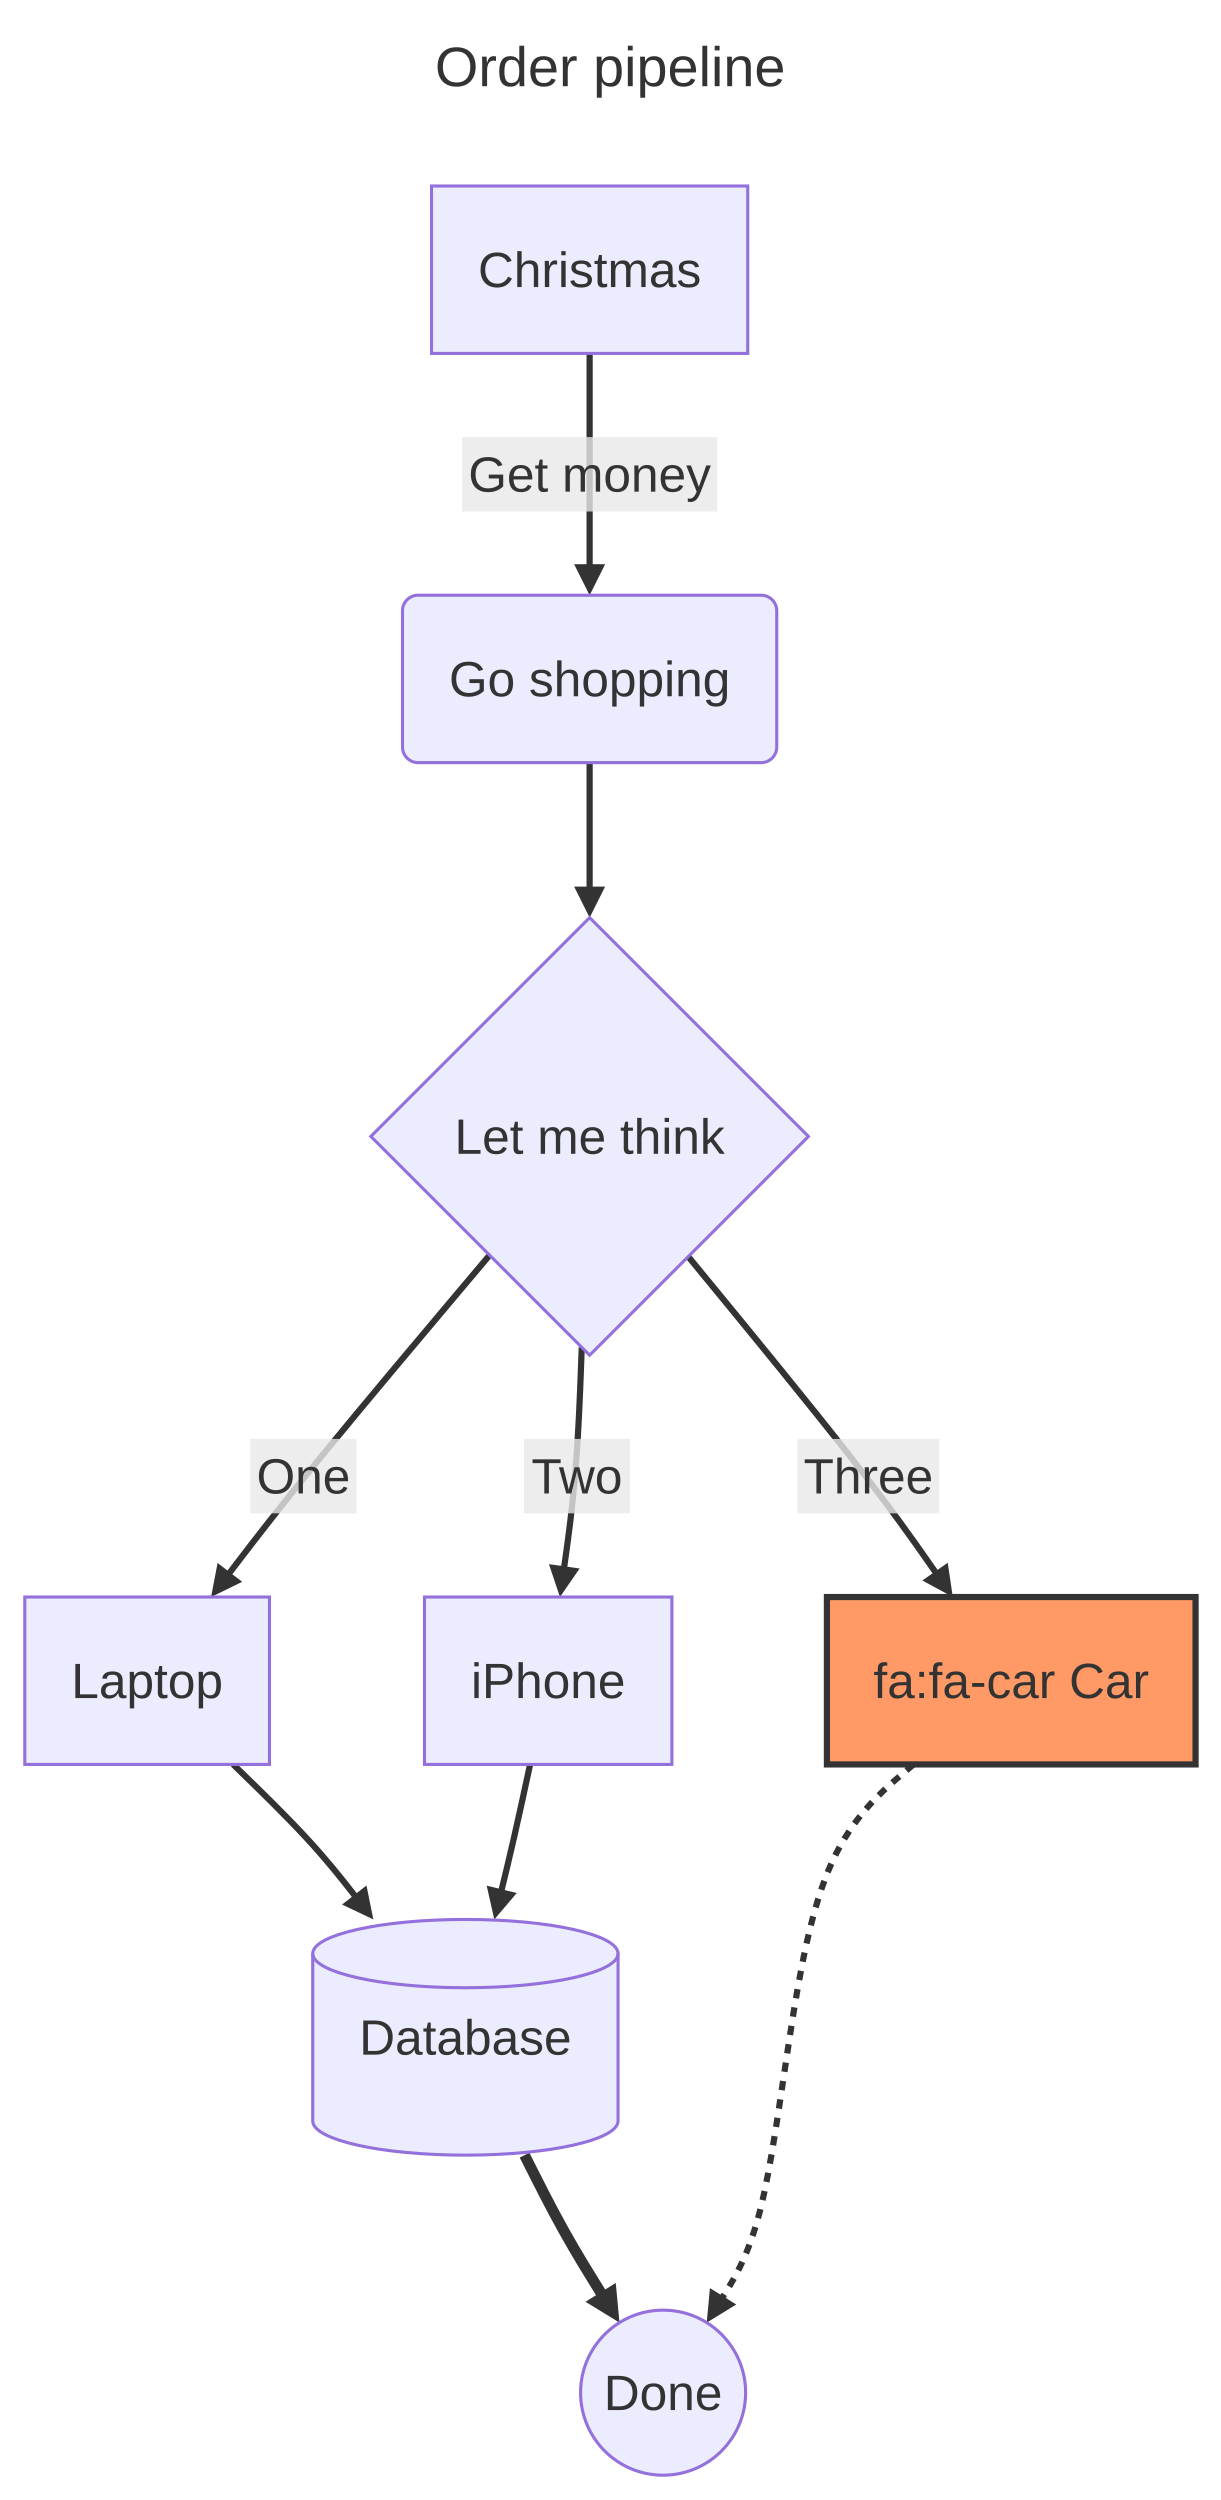
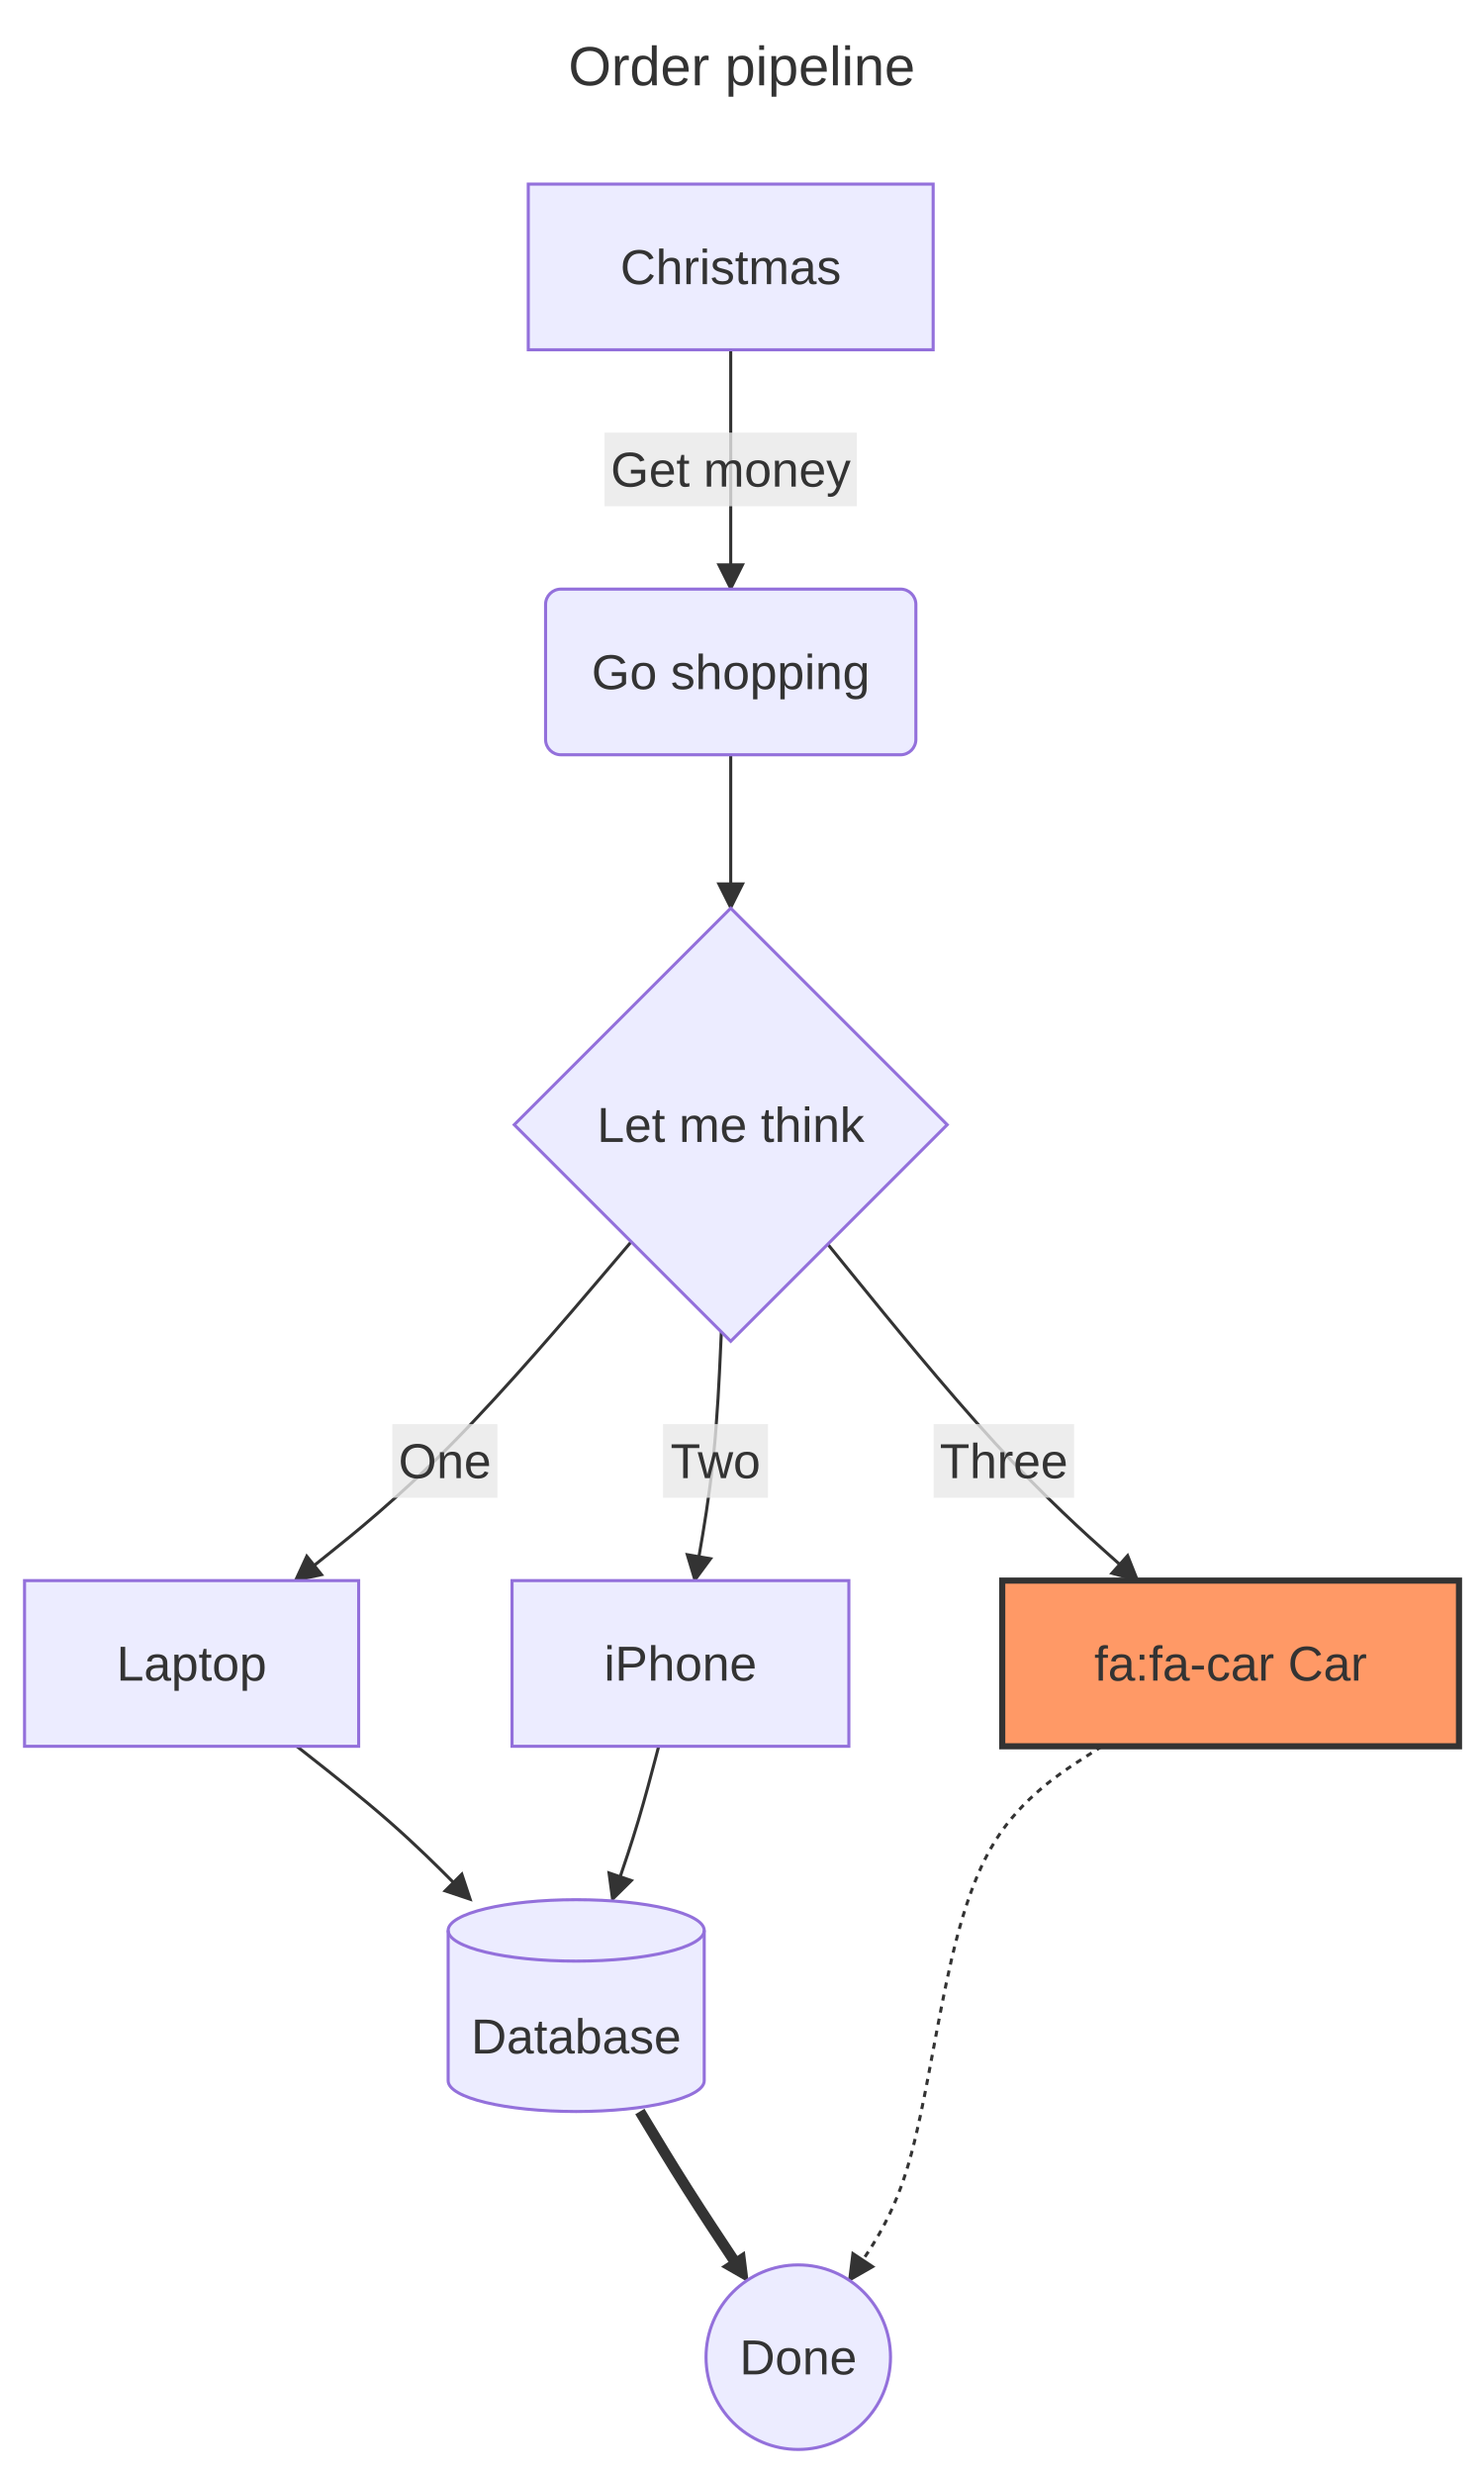
- <svg xmlns="http://www.w3.org/2000/svg" id="my-svg" width="100%" class="flowchart" style="max-width: 393.648px; background-color: white;" viewBox="-8 -60 393.648 806.425" role="graphics-document document" aria-roledescription="flowchart-v2">
+ <svg xmlns="http://www.w3.org/2000/svg" id="my-svg" width="100%" class="flowchart" style="max-width: 483.648px; background-color: white;" viewBox="-8 -60 483.648 806.331" role="graphics-document document" aria-roledescription="flowchart-v2">
  <style>#my-svg{font-family:"trebuchet ms", verdana, arial, sans-serif;font-size:16px;}#my-svg text{font-family:"trebuchet ms", verdana, arial, sans-serif;}</style>
  <g>
    <g class="edgePaths">
      <g id="L-A-B-0" class="edgePath">
-         <path class="flowchart-link LS-A LE-B" d="M182.195,54L182.195,60.5C182.195,67,182.195,80,182.195,91.667C182.195,103.333,182.195,113.667,182.195,118.833L182.195,124" fill="none" stroke="#333333" stroke-width="2" />
-         <path class="arrowheadPath" d="M182.195,132L177.195,122L187.195,122Z" fill="#333333" stroke="none" />
+         <path class="flowchart-link LS-A LE-B" d="M230.222,54L230.222,60.5C230.222,67,230.222,80,230.222,92.333C230.222,104.667,230.222,116.333,230.222,122.167L230.222,128" fill="none" stroke="#333333" stroke-width="1" />
+         <path class="marker" d="M234.222,124L230.222,132L226.222,124Z" fill="#333333" stroke="#333333" stroke-width="0.8" />
      </g>
      <g id="L-B-C-1" class="edgePath">
-         <path class="flowchart-link LS-B LE-C" d="M182.195,186L182.195,190.167C182.195,194.333,182.195,202.667,182.195,209.667C182.195,216.667,182.195,222.333,182.195,225.167L182.195,228" fill="none" stroke="#333333" stroke-width="2" />
-         <path class="arrowheadPath" d="M182.195,236L177.195,226L187.195,226Z" fill="#333333" stroke="none" />
+         <path class="flowchart-link LS-B LE-C" d="M230.222,186L230.222,190.167C230.222,194.333,230.222,202.667,230.222,210.333C230.222,218,230.222,225,230.222,228.5L230.222,232" fill="none" stroke="#333333" stroke-width="1" />
+         <path class="marker" d="M234.222,228L230.222,236L226.222,228Z" fill="#333333" stroke="#333333" stroke-width="0.8" />
      </g>
      <g id="L-C-D-2" class="edgePath">
-         <path class="flowchart-link LS-C LE-D" d="M149.923,344.88L139.915,356.759C129.907,368.637,109.891,392.395,95.727,409.714C81.564,427.033,73.253,437.914,69.098,443.354L64.942,448.794" fill="none" stroke="#333333" stroke-width="2" />
-         <path class="arrowheadPath" d="M60.086,455.152L62.183,444.17L70.13,450.24Z" fill="#333333" stroke="none" />
+         <path class="flowchart-link LS-C LE-D" d="M197.785,344.715L187.659,356.621C177.532,368.527,157.279,392.34,139.543,410.33C121.806,428.319,106.585,440.487,98.974,446.571L91.364,452.654" fill="none" stroke="#333333" stroke-width="1" />
+         <path class="marker" d="M96.986,453.281L88.24,455.152L91.991,447.032Z" fill="#333333" stroke="#333333" stroke-width="0.8" />
      </g>
      <g id="L-C-E-3" class="edgePath">
-         <path class="flowchart-link LS-C LE-E" d="M179.656,374.613L179.398,381.536C179.14,388.459,178.623,402.306,177.637,414.409C176.651,426.511,175.195,436.871,174.467,442.05L173.739,447.23" fill="none" stroke="#333333" stroke-width="2" />
-         <path class="arrowheadPath" d="M172.626,455.152L169.066,444.554L178.969,445.945Z" fill="#333333" stroke="none" />
+         <path class="flowchart-link LS-C LE-E" d="M227.164,374.093L226.846,381.103C226.529,388.113,225.894,402.132,224.564,414.985C223.235,427.838,221.212,439.524,220.2,445.368L219.189,451.211" fill="none" stroke="#333333" stroke-width="1" />
+         <path class="marker" d="M223.813,447.952L218.506,455.152L215.93,446.587Z" fill="#333333" stroke="#333333" stroke-width="0.8" />
      </g>
      <g id="L-C-F-4" class="edgePath">
-         <path class="flowchart-link LS-C LE-F" d="M214.006,345.341L223.691,357.143C233.376,368.945,252.745,392.548,266.204,409.757C279.664,426.965,287.213,437.779,290.988,443.186L294.763,448.592" fill="none" stroke="#333333" stroke-width="2" />
-         <path class="arrowheadPath" d="M299.342,455.152L289.518,449.815L297.717,444.09Z" fill="#333333" stroke="none" />
+         <path class="flowchart-link LS-C LE-F" d="M261.863,345.512L271.43,357.285C280.997,369.059,300.132,392.605,316.482,410.435C332.833,428.264,346.399,440.376,353.183,446.432L359.966,452.488" fill="none" stroke="#333333" stroke-width="1" />
+         <path class="marker" d="M359.646,446.84L362.95,455.152L354.318,452.808Z" fill="#333333" stroke="#333333" stroke-width="0.8" />
      </g>
      <g id="L-D-G-5" class="edgePath">
-         <path class="flowchart-link LS-D LE-G" d="M67.212,509.152L71.494,513.319C75.776,517.485,84.341,525.819,91.056,533.101C97.772,540.384,102.638,546.615,105.072,549.731L107.505,552.847" fill="none" stroke="#333333" stroke-width="2" />
-         <path class="arrowheadPath" d="M112.429,559.152L102.333,554.348L110.215,548.193Z" fill="#333333" stroke="none" />
+         <path class="flowchart-link LS-D LE-G" d="M88.745,509.152L94.035,513.319C99.325,517.485,109.906,525.819,118.881,533.68C127.856,541.541,135.226,548.931,138.91,552.625L142.595,556.32" fill="none" stroke="#333333" stroke-width="1" />
+         <path class="marker" d="M142.603,550.663L145.42,559.152L136.938,556.312Z" fill="#333333" stroke="#333333" stroke-width="0.8" />
      </g>
      <g id="L-E-G-6" class="edgePath">
-         <path class="flowchart-link LS-E LE-G" d="M162.994,509.152L162.093,513.319C161.192,517.485,159.391,525.819,157.785,532.857C156.179,539.896,154.769,545.639,154.064,548.511L153.359,551.383" fill="none" stroke="#333333" stroke-width="2" />
-         <path class="arrowheadPath" d="M151.452,559.152L148.98,548.248L158.692,550.632Z" fill="#333333" stroke="none" />
+         <path class="flowchart-link LS-E LE-G" d="M206.738,509.152L205.644,513.319C204.549,517.485,202.36,525.819,200.057,533.521C197.755,541.224,195.34,548.295,194.132,551.831L192.925,555.367" fill="none" stroke="#333333" stroke-width="1" />
+         <path class="marker" d="M198.003,552.874L191.632,559.152L190.432,550.289Z" fill="#333333" stroke="#333333" stroke-width="0.8" />
      </g>
      <g id="L-F-H-7" class="edgePath">
-         <path class="flowchart-link LS-F LE-H" d="M286.668,509.152L281.803,513.319C276.938,517.485,267.209,525.819,260.463,540.488C253.718,555.158,249.958,576.163,246.717,597.169C243.477,618.174,240.756,639.18,237.089,653.388C233.422,667.596,228.808,675.006,226.501,678.711L224.194,682.417" fill="none" stroke="#333333" stroke-width="2" stroke-dasharray="3" />
-         <path class="arrowheadPath" d="M219.965,689.208L221.006,678.076L229.495,683.362Z" fill="#333333" stroke="none" />
+         <path class="flowchart-link LS-F LE-H" d="M351.239,509.152L344.765,513.319C338.291,517.485,325.342,525.819,316.502,539.905C307.662,553.991,302.931,573.829,299.006,593.668C295.082,613.506,291.965,633.345,287.449,647.714C282.933,662.082,277.019,670.981,274.062,675.43L271.105,679.879" fill="none" stroke="#333333" stroke-width="1" stroke-dasharray="2" />
+         <path class="marker" d="M276.651,678.762L268.891,683.211L269.988,674.334Z" fill="#333333" stroke="#333333" stroke-width="0.8" />
      </g>
      <g id="L-G-H-8" class="edgePath">
-         <path class="flowchart-link LS-G LE-H" d="M161.204,635.185L163.295,639.352C165.387,643.519,169.571,651.852,173.864,659.554C178.157,667.256,182.559,674.327,184.761,677.862L186.962,681.398" fill="none" stroke="#333333" stroke-width="3.5" />
-         <path class="arrowheadPath" d="M191.825,689.208L180.865,682.485L190.627,676.406Z" fill="#333333" stroke="none" />
+         <path class="flowchart-link LS-G LE-H" d="M200.605,628.184L203.111,632.35C205.618,636.517,210.63,644.85,216.093,653.466C221.556,662.082,227.471,670.981,230.428,675.43L233.385,679.879" fill="none" stroke="#333333" stroke-width="3.5" />
+         <path class="marker" d="M234.502,674.334L235.599,683.211L227.839,678.762Z" fill="#333333" stroke="#333333" stroke-width="0.8" />
      </g>
    </g>
    <g class="edgeLabels">
      <g class="edgeLabel">
-         <rect x="141.067" y="81" width="82.256" height="24" fill="rgba(232,232,232, 0.8)" stroke="none" />
-         <text x="182.195" y="98.6" text-anchor="middle" font-size="16" fill="#333">Get money</text>
+         <rect x="189.094" y="81" width="82.256" height="24" fill="rgba(232,232,232, 0.8)" stroke="none" />
+         <text x="230.222" y="98.6" text-anchor="middle" font-size="16" fill="#333">Get money</text>
      </g>
      <g class="edgeLabel">
-         <rect x="72.754" y="404.152" width="34.24" height="24" fill="rgba(232,232,232, 0.8)" stroke="none" />
-         <text x="89.874" y="421.752" text-anchor="middle" font-size="16" fill="#333">One</text>
+         <rect x="119.907" y="404.152" width="34.24" height="24" fill="rgba(232,232,232, 0.8)" stroke="none" />
+         <text x="137.027" y="421.752" text-anchor="middle" font-size="16" fill="#333">One</text>
      </g>
      <g class="edgeLabel">
-         <rect x="160.994" y="404.152" width="34.224" height="24" fill="rgba(232,232,232, 0.8)" stroke="none" />
-         <text x="178.106" y="421.752" text-anchor="middle" font-size="16" fill="#333">Two</text>
+         <rect x="208.147" y="404.152" width="34.224" height="24" fill="rgba(232,232,232, 0.8)" stroke="none" />
+         <text x="225.259" y="421.752" text-anchor="middle" font-size="16" fill="#333">Two</text>
      </g>
      <g class="edgeLabel">
-         <rect x="249.218" y="404.152" width="45.792" height="24" fill="rgba(232,232,232, 0.8)" stroke="none" />
-         <text x="272.114" y="421.752" text-anchor="middle" font-size="16" fill="#333">Three</text>
+         <rect x="296.371" y="404.152" width="45.792" height="24" fill="rgba(232,232,232, 0.8)" stroke="none" />
+         <text x="319.267" y="421.752" text-anchor="middle" font-size="16" fill="#333">Three</text>
      </g>
    </g>
    <g class="nodes">
      <g id="flowchart-A-0" class="node default">
-         <rect class="basic label-container" x="131.195" y="0" width="102" height="54" fill="#ECECFF" stroke="#9370DB" stroke-width="1" />
-         <text class="nodeLabel" x="182.195" y="32.6" text-anchor="middle" font-size="16" fill="#333">Christmas</text>
+         <rect class="basic label-container" x="164.222" y="0" width="132" height="54" fill="#ECECFF" stroke="#9370DB" stroke-width="1" />
+         <text class="nodeLabel" x="230.222" y="32.6" text-anchor="middle" font-size="16" fill="#333">Christmas</text>
      </g>
      <g id="flowchart-B-1" class="node default">
-         <rect class="basic label-container" x="121.835" y="132" width="120.72" height="54" rx="5" ry="5" fill="#ECECFF" stroke="#9370DB" stroke-width="1" />
-         <text class="nodeLabel" x="182.195" y="164.6" text-anchor="middle" font-size="16" fill="#333">Go shopping</text>
+         <rect class="basic label-container" x="169.862" y="132" width="120.72" height="54" rx="5" ry="5" fill="#ECECFF" stroke="#9370DB" stroke-width="1" />
+         <text class="nodeLabel" x="230.222" y="164.6" text-anchor="middle" font-size="16" fill="#333">Go shopping</text>
      </g>
      <g id="flowchart-C-2" class="node default">
-         <path class="label-container" d="M182.195,236L252.771,306.576L182.195,377.152L111.619,306.576Z" fill="#ECECFF" stroke="#9370DB" stroke-width="1" />
-         <text class="nodeLabel" x="182.195" y="312.176" text-anchor="middle" font-size="16" fill="#333">Let me think</text>
+         <path class="label-container" d="M230.222,236L300.798,306.576L230.222,377.152L159.646,306.576Z" fill="#ECECFF" stroke="#9370DB" stroke-width="1" />
+         <text class="nodeLabel" x="230.222" y="312.176" text-anchor="middle" font-size="16" fill="#333">Let me think</text>
      </g>
      <g id="flowchart-D-3" class="node default">
-         <rect class="basic label-container" x="0" y="455.152" width="78.928" height="54" fill="#ECECFF" stroke="#9370DB" stroke-width="1" />
-         <text class="nodeLabel" x="39.464" y="487.752" text-anchor="middle" font-size="16" fill="#333">Laptop</text>
+         <rect class="basic label-container" x="0" y="455.152" width="108.928" height="54" fill="#ECECFF" stroke="#9370DB" stroke-width="1" />
+         <text class="nodeLabel" x="54.464" y="487.752" text-anchor="middle" font-size="16" fill="#333">Laptop</text>
      </g>
      <g id="flowchart-E-4" class="node default">
-         <rect class="basic label-container" x="128.928" y="455.152" width="79.808" height="54" fill="#ECECFF" stroke="#9370DB" stroke-width="1" />
-         <text class="nodeLabel" x="168.832" y="487.752" text-anchor="middle" font-size="16" fill="#333">iPhone</text>
+         <rect class="basic label-container" x="158.928" y="455.152" width="109.808" height="54" fill="#ECECFF" stroke="#9370DB" stroke-width="1" />
+         <text class="nodeLabel" x="213.832" y="487.752" text-anchor="middle" font-size="16" fill="#333">iPhone</text>
      </g>
      <g id="flowchart-F-5" class="node default hot">
-         <rect class="basic label-container" x="258.736" y="455.152" width="118.912" height="54" fill="#f96" stroke="#333" stroke-width="2" />
-         <text class="nodeLabel" x="318.192" y="487.752" text-anchor="middle" font-size="16" fill="#333">fa:fa-car Car</text>
+         <rect class="basic label-container" x="318.736" y="455.152" width="148.912" height="54" fill="#f96" stroke="#333" stroke-width="2" />
+         <text class="nodeLabel" x="393.192" y="487.752" text-anchor="middle" font-size="16" fill="#333">fa:fa-car Car</text>
      </g>
      <g id="flowchart-G-6" class="node default">
-         <path class="basic label-container" d="M92.879,570.169L92.879,624.169C92.879,630.253,114.924,635.185,142.119,635.185C169.313,635.185,191.359,630.253,191.359,624.169L191.359,570.169C191.359,564.084,169.313,559.152,142.119,559.152C114.924,559.152,92.879,564.084,92.879,570.169Z" fill="#ECECFF" stroke="#9370DB" stroke-width="1" />
-         <path d="M92.879,570.169C92.879,576.253,114.924,581.185,142.119,581.185C169.313,581.185,191.359,576.253,191.359,570.169" fill="none" stroke="#9370DB" stroke-width="1" />
-         <text class="nodeLabel" x="142.119" y="602.769" text-anchor="middle" font-size="16" fill="#333">Database</text>
+         <path class="basic label-container" d="M138.104,569.163L138.104,618.173C138.104,623.702,156.792,628.184,179.844,628.184C202.897,628.184,221.584,623.702,221.584,618.173L221.584,569.163C221.584,563.634,202.897,559.152,179.844,559.152C156.792,559.152,138.104,563.634,138.104,569.163Z" fill="#ECECFF" stroke="#9370DB" stroke-width="1" />
+         <path d="M138.104,569.163C138.104,574.691,156.792,579.173,179.844,579.173C202.897,579.173,221.584,574.691,221.584,569.163" fill="none" stroke="#9370DB" stroke-width="1" />
+         <text class="nodeLabel" x="179.844" y="609.268" text-anchor="middle" font-size="16" fill="#333">Database</text>
      </g>
      <g id="flowchart-H-7" class="node default">
-         <circle class="basic label-container" cx="205.895" cy="711.805" r="26.62" fill="#ECECFF" stroke="#9370DB" stroke-width="1" />
-         <text class="nodeLabel" x="205.895" y="717.405" text-anchor="middle" font-size="16" fill="#333">Done</text>
+         <circle class="basic label-container" cx="252.245" cy="708.257" r="30.074" fill="#ECECFF" stroke="#9370DB" stroke-width="1" />
+         <text class="nodeLabel" x="252.245" y="713.857" text-anchor="middle" font-size="16" fill="#333">Done</text>
      </g>
    </g>
-     <text class="flowchartTitleText" x="188.824" y="-32.2" text-anchor="middle" font-size="18" fill="#333">Order pipeline</text>
+     <text class="flowchartTitleText" x="233.824" y="-32.2" text-anchor="middle" font-size="18" fill="#333">Order pipeline</text>
  </g>
</svg>
